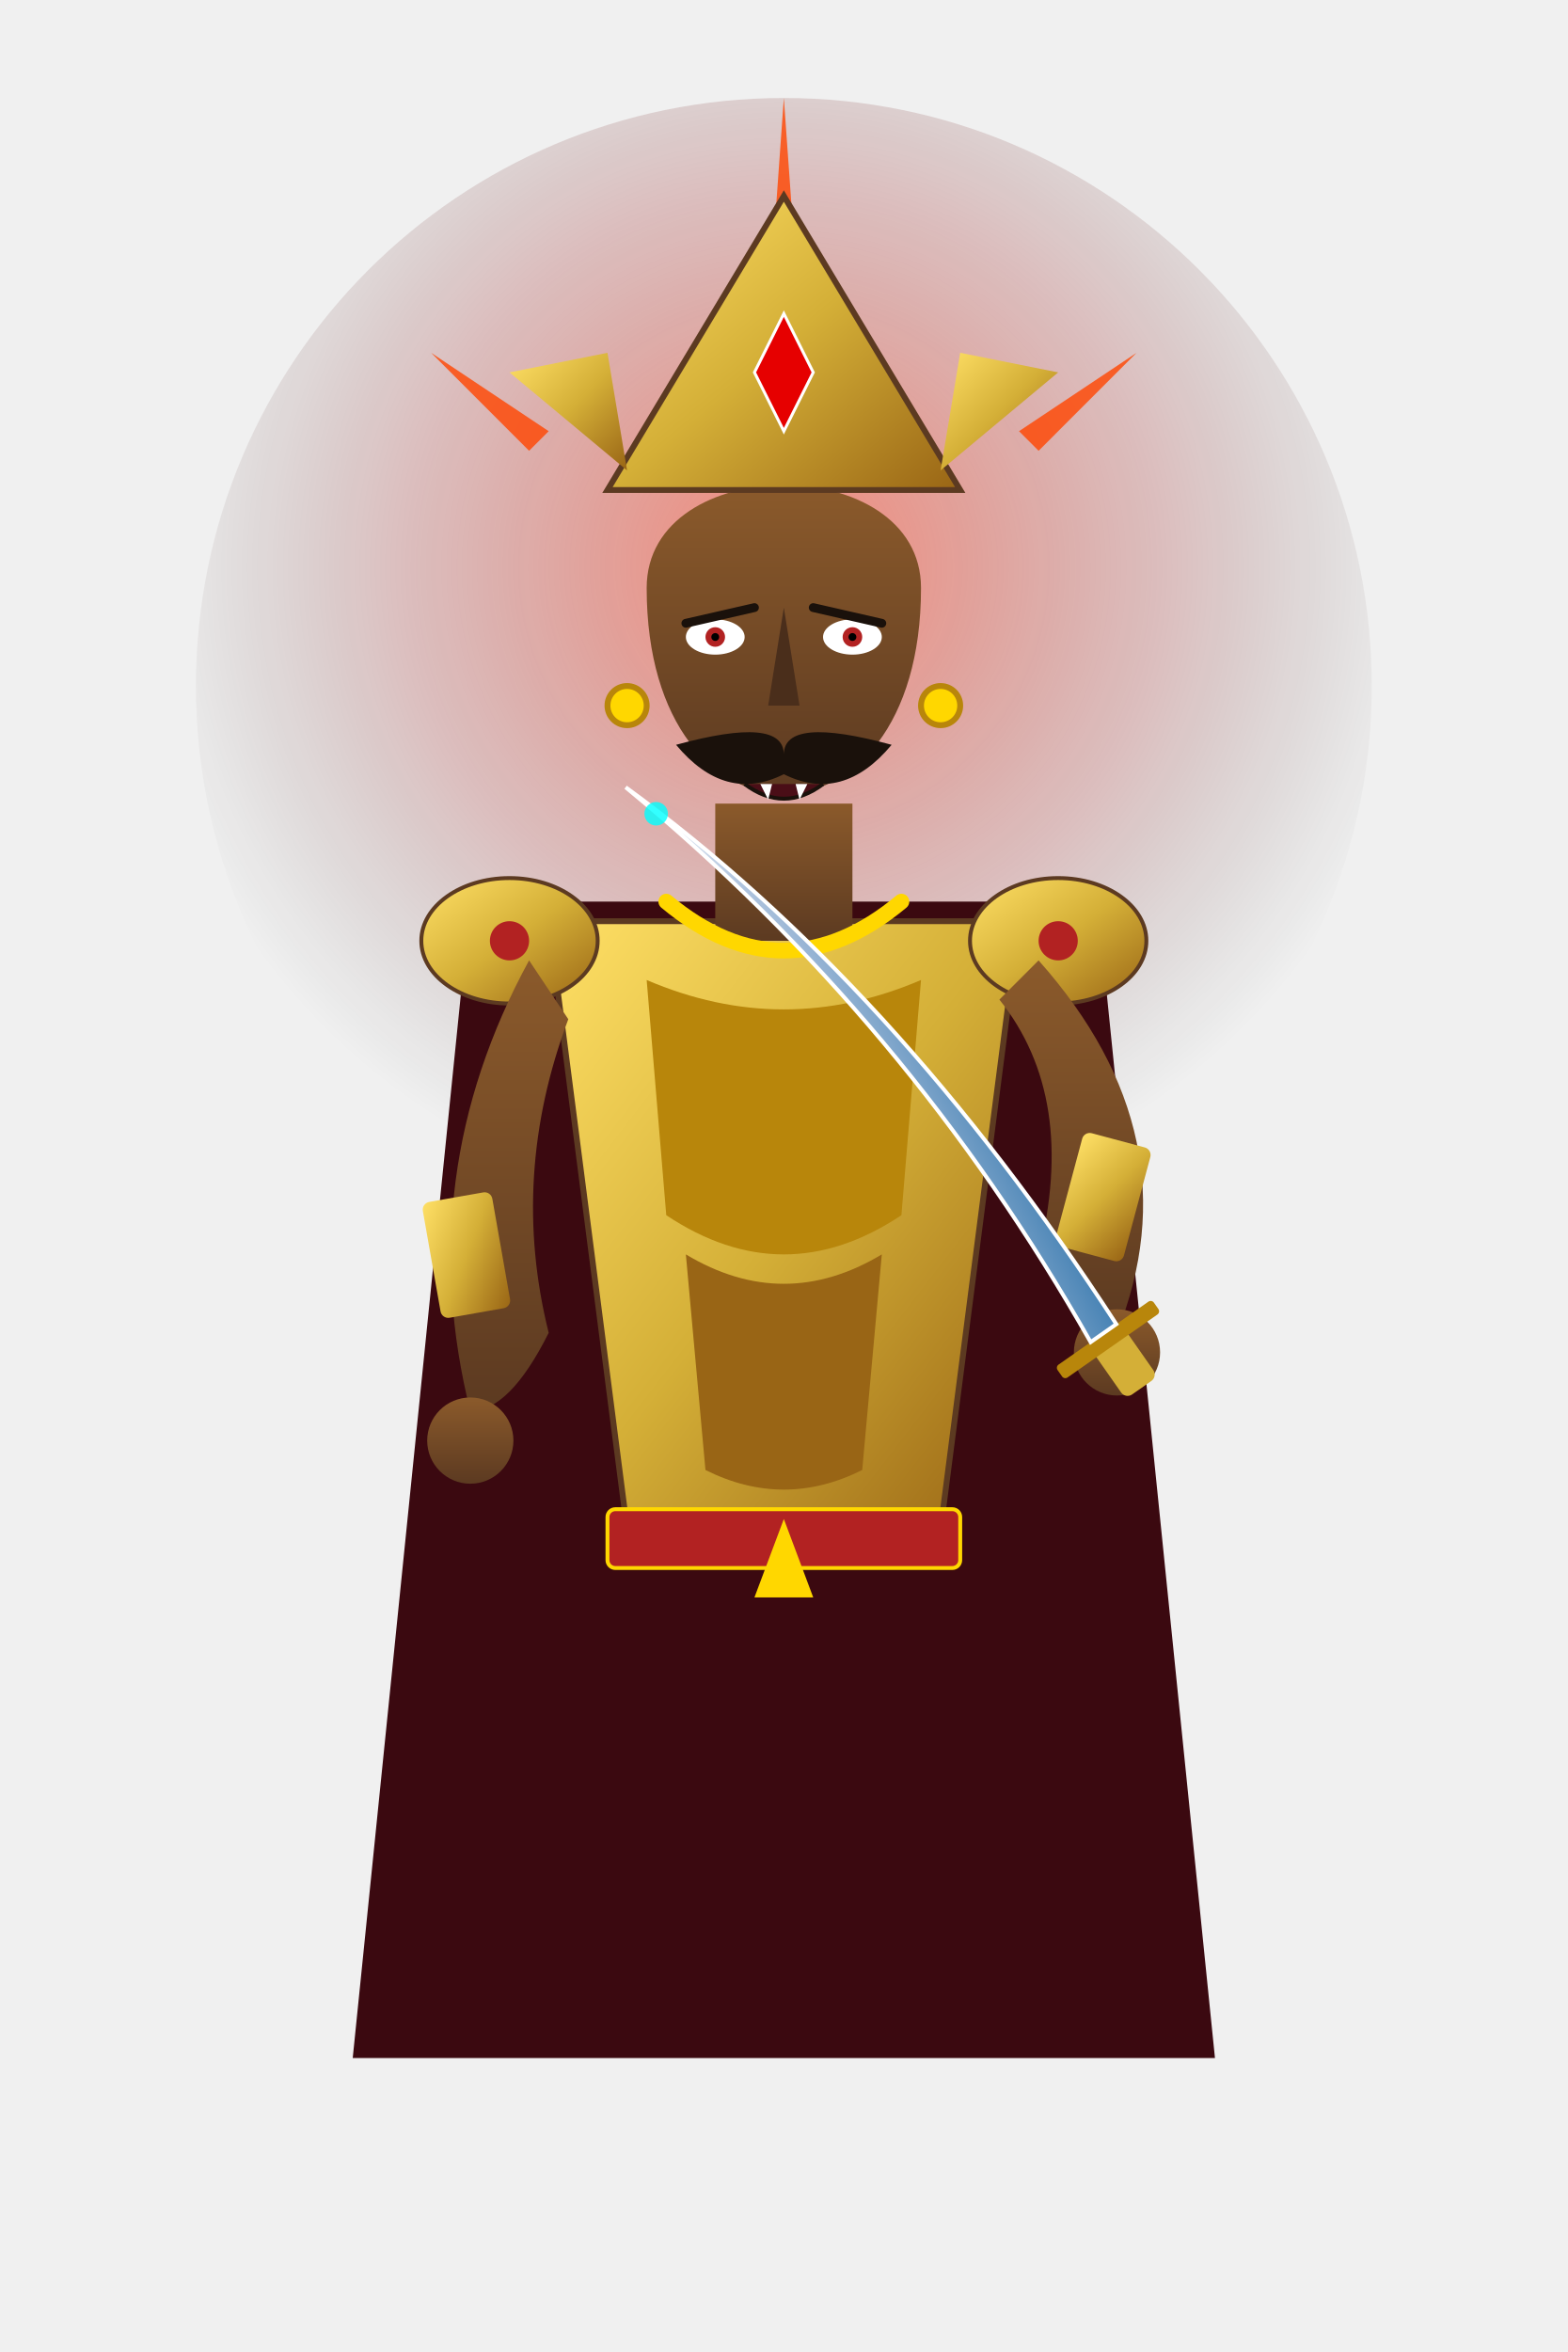
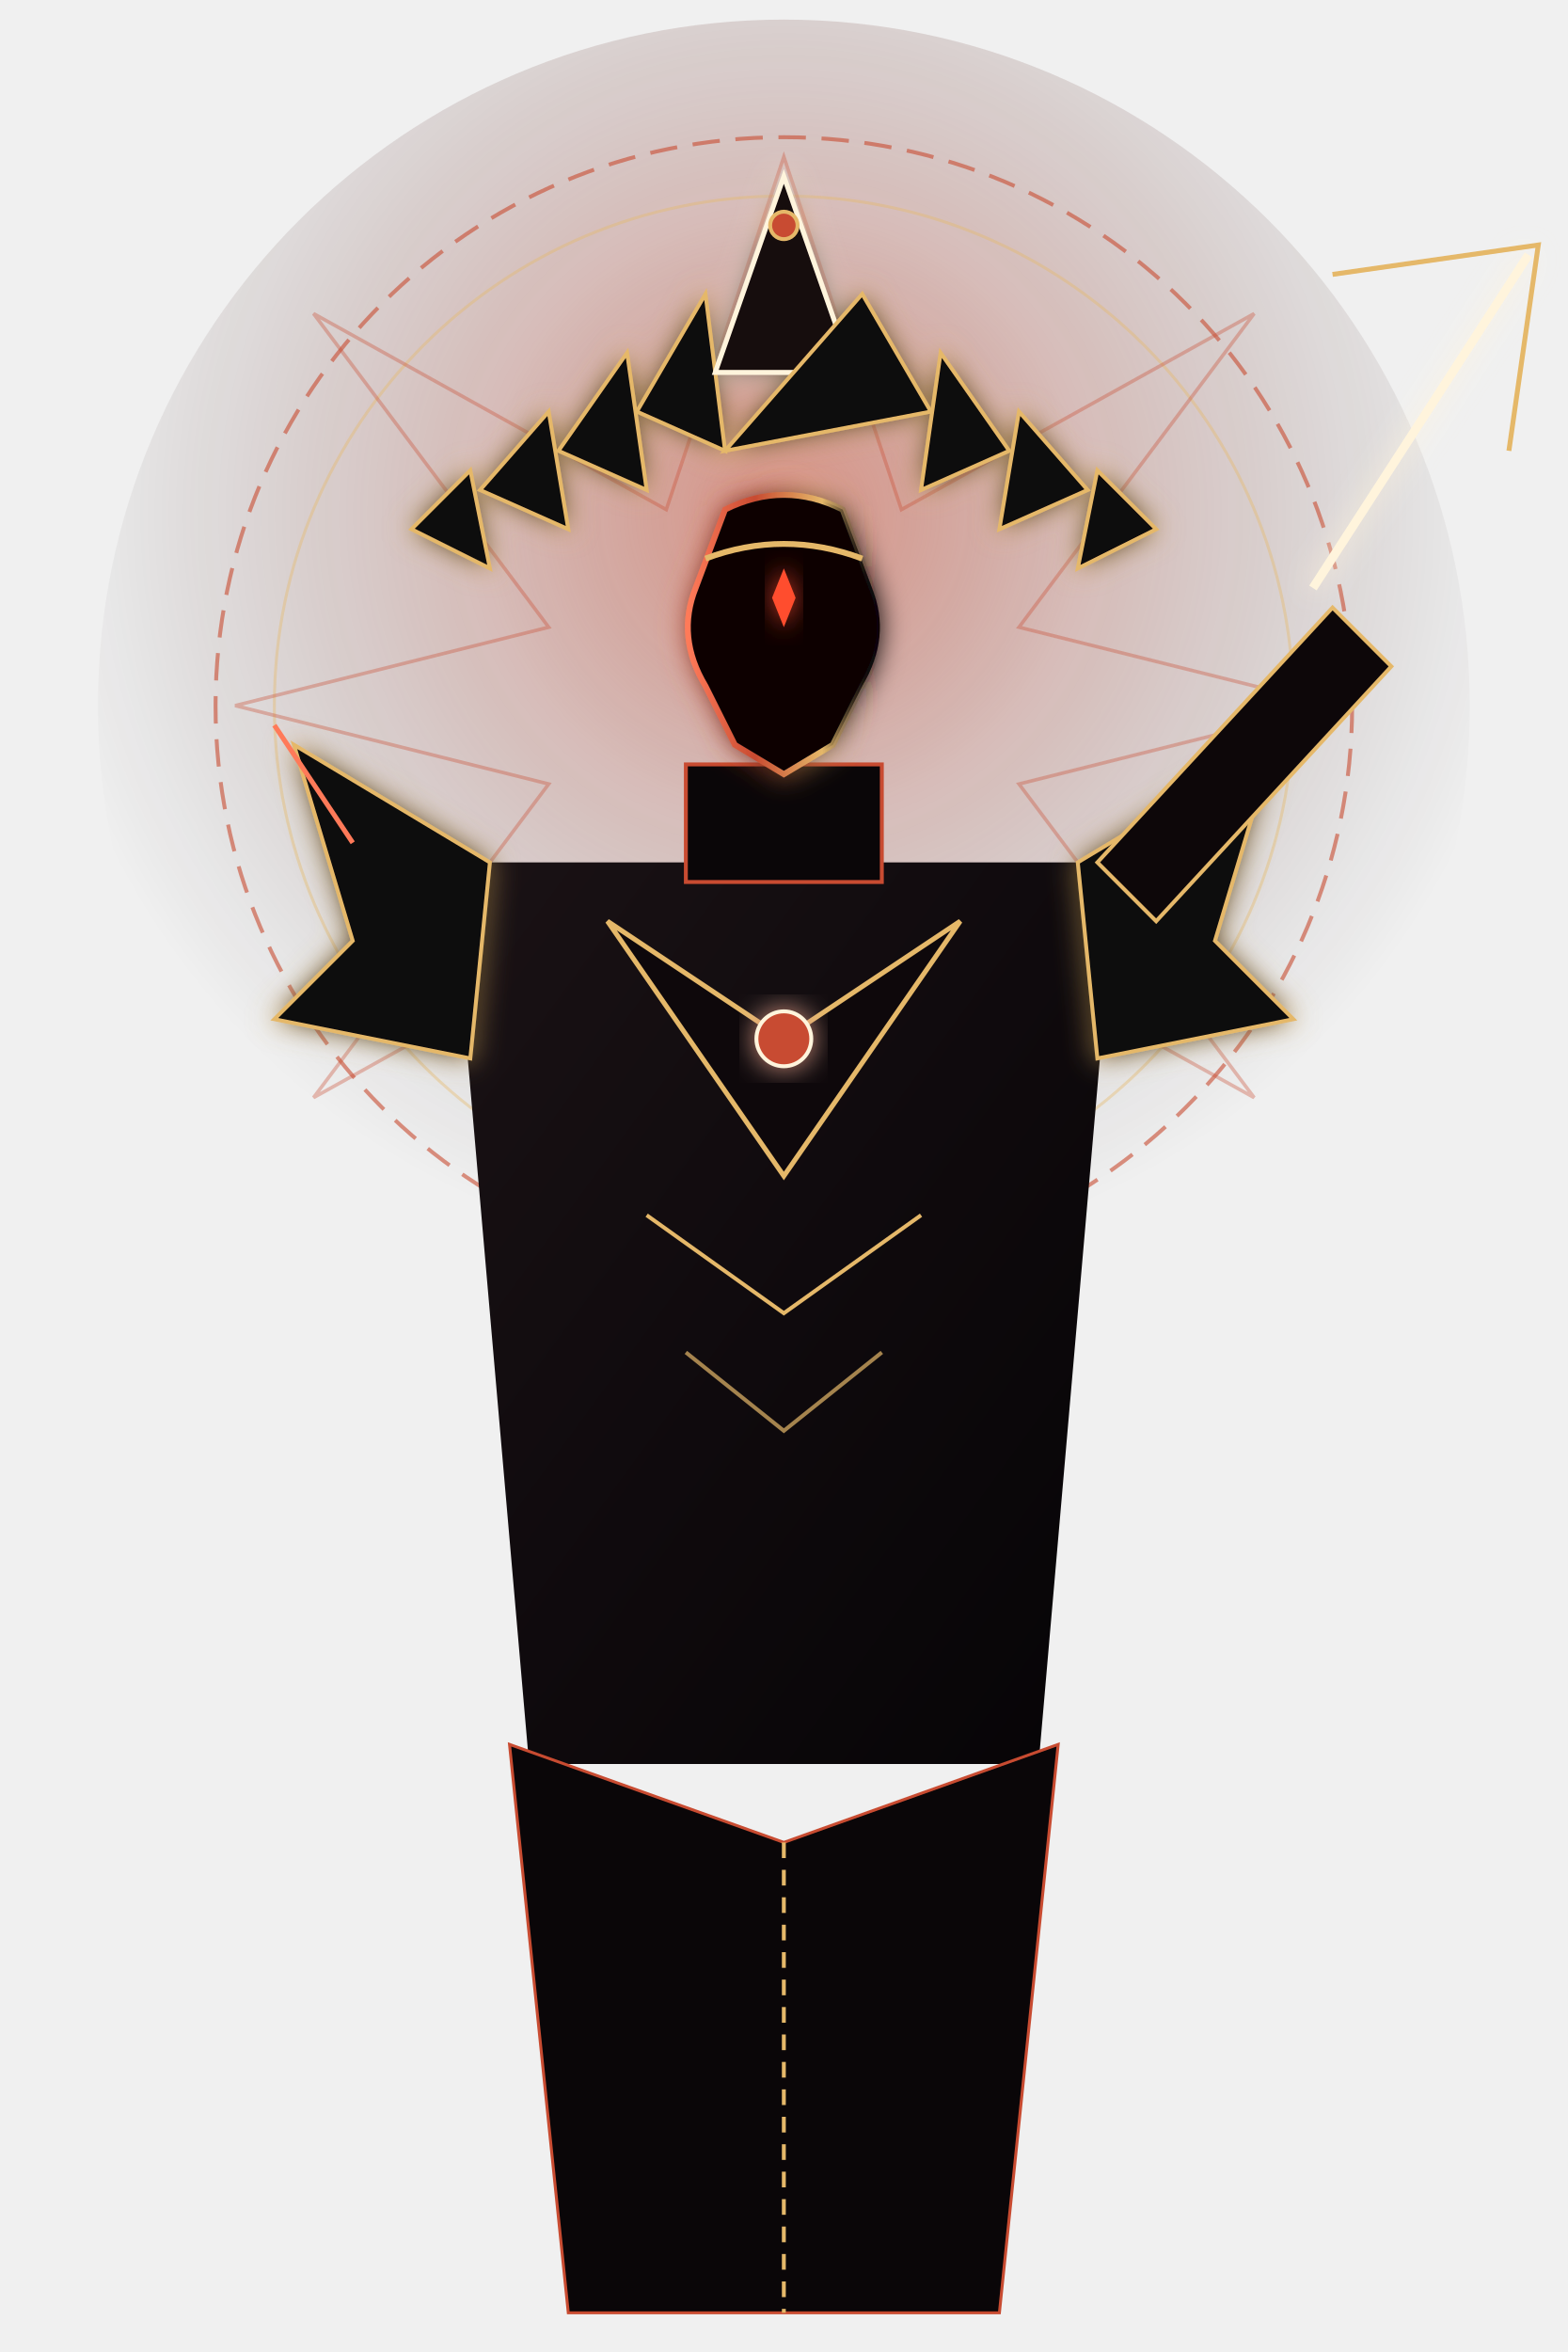
<svg xmlns="http://www.w3.org/2000/svg" viewBox="0 0 800 1200" width="800" height="1200">
  <defs>
-     <radialGradient id="ravana_aura" cx="50%" cy="40%" r="55%">
-       <stop offset="0%" stop-color="#FF2400" stop-opacity="0.5" />
-       <stop offset="60%" stop-color="#8B0000" stop-opacity="0.2" />
-       <stop offset="100%" stop-color="#000000" stop-opacity="0" />
+     <radialGradient id="ember_titan_aura" cx="50%" cy="36%" r="55%">
+       <stop offset="0%" stop-color="#C84B31" stop-opacity="0.55" />
+       <stop offset="40%" stop-color="#8B1E0F" stop-opacity="0.25" />
+       <stop offset="100%" stop-color="#07090F" stop-opacity="0" />
    </radialGradient>
-     <linearGradient id="armor_gold" x1="0%" y1="0%" x2="100%" y2="100%">
-       <stop offset="0%" stop-color="#FFE066" />
-       <stop offset="50%" stop-color="#D4AF37" />
-       <stop offset="100%" stop-color="#996515" />
+     <linearGradient id="ember_rim_grad" x1="0%" y1="0%" x2="100%" y2="0%">
+       <stop offset="0%" stop-color="#FF7A59" />
+       <stop offset="35%" stop-color="#C84B31" />
+       <stop offset="70%" stop-color="#E5B869" />
+       <stop offset="100%" stop-color="#07090F" stop-opacity="0" />
    </linearGradient>
-     <linearGradient id="ravana_skin" x1="0%" y1="0%" x2="0%" y2="100%">
-       <stop offset="0%" stop-color="#8B5A2B" />
-       <stop offset="100%" stop-color="#5C3A21" />
+     <linearGradient id="titan_armor_grad" x1="0%" y1="0%" x2="100%" y2="100%">
+       <stop offset="0%" stop-color="#1A1215" />
+       <stop offset="50%" stop-color="#0F0A0D" />
+       <stop offset="100%" stop-color="#060406" />
    </linearGradient>
-     <linearGradient id="sword_blade" x1="0%" y1="0%" x2="100%" y2="100%">
-       <stop offset="0%" stop-color="#FFFFFF" />
-       <stop offset="30%" stop-color="#B0C4DE" />
-       <stop offset="100%" stop-color="#4682B4" />
-     </linearGradient>
+     <filter id="ember-radiance" x="-30%" y="-30%" width="160%" height="160%">
+       <feGaussianBlur stdDeviation="7" result="blur" />
+       <feMerge>
+         <feMergeNode in="blur" />
+         <feMergeNode in="SourceGraphic" />
+       </feMerge>
+     </filter>
  </defs>
  <g id="char_aura">
-     <circle cx="400" cy="350" r="300" fill="url(#ravana_aura)" />
-     <path d="M 400,50 L 405,120 L 395,120 Z" fill="#FF4500" opacity="0.8" />
-     <path d="M 580,180 L 530,230 L 520,220 Z" fill="#FF4500" opacity="0.8" />
-     <path d="M 220,180 L 270,230 L 280,220 Z" fill="#FF4500" opacity="0.8" />
-   </g>
-   <g id="char_body" data-pivot-x="400" data-pivot-y="700">
-     <path d="M 240,460 L 560,460 L 620,1050 L 180,1050 Z" fill="#3B0910" />
-     <path d="M 280,470 L 520,470 L 480,780 L 320,780 Z" fill="url(#armor_gold)" stroke="#5C3A21" stroke-width="3" />
-     <path d="M 330,500 Q 400,530 470,500 L 460,620 Q 400,660 340,620 Z" fill="#B8860B" />
-     <path d="M 350,640 Q 400,670 450,640 L 440,750 Q 400,770 360,750 Z" fill="#996515" />
-     <rect x="310" y="770" width="180" height="30" rx="4" fill="#B22222" stroke="#FFD700" stroke-width="2" />
-     <polygon points="400,775 415,815 385,815" fill="#FFD700" />
-   </g>
-   <g id="arm_left" data-pivot-x="270" data-pivot-y="480">
-     <ellipse cx="260" cy="480" rx="45" ry="32" fill="url(#armor_gold)" stroke="#5C3A21" stroke-width="2" />
-     <circle cx="260" cy="480" r="10" fill="#B22222" />
-     <path d="M 270,490 Q 210,600 240,720 Q 260,720 280,680 Q 260,600 290,520 Z" fill="url(#ravana_skin)" />
-     <rect x="220" y="610" width="36" height="60" rx="4" fill="url(#armor_gold)" transform="rotate(-10 240 640)" />
-     <circle cx="240" cy="735" r="22" fill="url(#ravana_skin)" />
-   </g>
-   <g id="char_head" data-pivot-x="400" data-pivot-y="340">
-     <rect x="365" y="410" width="70" height="70" fill="url(#ravana_skin)" />
-     <path d="M 340,460 Q 400,510 460,460" fill="none" stroke="#FFD700" stroke-width="8" stroke-linecap="round" />
-     <path d="M 330,300 C 330,440 470,440 470,300 C 470,230 330,230 330,300 Z" fill="url(#ravana_skin)" />
-     <path d="M 345,380 Q 400,365 400,385 Q 400,365 455,380 Q 430,410 400,395 Q 370,410 345,380 Z" fill="#1A110B" />
-     <path d="M 380,400 Q 400,415 420,400" fill="#4A0E17" stroke="#1A110B" stroke-width="2" />
-     <polygon points="388,400 392,408 394,400" fill="#FFF" />
-     <polygon points="412,400 408,408 406,400" fill="#FFF" />
-     <g id="eyes_open">
-       <ellipse cx="365" cy="325" rx="15" ry="9" fill="#FFF" />
-       <circle cx="365" cy="325" r="5" fill="#B22222" />
-       <circle cx="365" cy="325" r="2" fill="#000" />
-       <ellipse cx="435" cy="325" rx="15" ry="9" fill="#FFF" />
-       <circle cx="435" cy="325" r="5" fill="#B22222" />
-       <circle cx="435" cy="325" r="2" fill="#000" />
-     </g>
-     <g id="eyes_closed" style="opacity: 0;">
-       <path d="M 350,325 Q 365,335 380,325" fill="none" stroke="#1A110B" stroke-width="3.5" stroke-linecap="round" />
-       <path d="M 420,325 Q 435,335 450,325" fill="none" stroke="#1A110B" stroke-width="3.5" stroke-linecap="round" />
-     </g>
-     <g id="brows" data-pivot-x="400" data-pivot-y="290">
-       <path d="M 350,318 L 385,310" stroke="#1A110B" stroke-width="4.5" stroke-linecap="round" />
-       <path d="M 450,318 L 415,310" stroke="#1A110B" stroke-width="4.5" stroke-linecap="round" />
-     </g>
-     <polygon points="400,310 392,360 408,360" fill="#4A2E1B" />
-     <path d="M 310,250 L 400,100 L 490,250 Z" fill="url(#armor_gold)" stroke="#5C3A21" stroke-width="3" />
-     <path d="M 320,240 L 260,190 L 310,180 Z" fill="url(#armor_gold)" />
-     <path d="M 480,240 L 540,190 L 490,180 Z" fill="url(#armor_gold)" />
-     <polygon points="400,160 415,190 400,220 385,190" fill="#E60000" stroke="#FFF" stroke-width="1.5" />
-     <circle cx="320" cy="360" r="10" fill="#FFD700" stroke="#B8860B" stroke-width="3" />
-     <circle cx="480" cy="360" r="10" fill="#FFD700" stroke="#B8860B" stroke-width="3" />
-   </g>
-   <g id="arm_right" data-pivot-x="530" data-pivot-y="480">
-     <ellipse cx="540" cy="480" rx="45" ry="32" fill="url(#armor_gold)" stroke="#5C3A21" stroke-width="2" />
-     <circle cx="540" cy="480" r="10" fill="#B22222" />
-     <path d="M 530,490 Q 610,580 570,680 Q 550,680 530,640 Q 550,560 510,510 Z" fill="url(#ravana_skin)" />
-     <rect x="545" y="580" width="36" height="60" rx="4" fill="url(#armor_gold)" transform="rotate(15 560 610)" />
-     <circle cx="570" cy="690" r="22" fill="url(#ravana_skin)" />
-     <g id="prop_weapon" transform="translate(570, 690) rotate(-35)">
-       <rect x="-10" y="-8" width="20" height="30" rx="4" fill="#D4AF37" />
-       <rect x="-30" y="-12" width="60" height="8" rx="2" fill="#B8860B" />
-       <path d="M -8,-12 Q 10,-200 -40,-380 Q 15,-220 8,-12 Z" fill="url(#sword_blade)" stroke="#FFFFFF" stroke-width="2" />
-       <circle cx="-35" cy="-360" r="6" fill="#00FFFF" opacity="0.8" />
+     <circle cx="400" cy="360" r="350" fill="url(#ember_titan_aura)" />
+     <g id="char_mandala" transform-origin="400 360">
+       <circle cx="400" cy="360" r="290" fill="none" stroke="#C84B31" stroke-width="2" stroke-dasharray="14 8" opacity="0.6" />
+       <circle cx="400" cy="360" r="260" fill="none" stroke="#E5B869" stroke-width="1.5" opacity="0.4" />
+       <polygon points="400,80 460,260 640,160 520,320 680,360 520,400 640,560 460,460 400,640 340,460 160,560 280,400 120,360 280,320 160,160 340,260" fill="none" stroke="#C84B31" stroke-width="1.8" opacity="0.35" />
    </g>
  </g>
+   <g id="char_body" transform-origin="400 700">
+     <path d="M 230,440 L 570,440 L 530,900 L 270,900 Z" fill="url(#titan_armor_grad)" />
+     <path d="M 250,440 L 150,380 L 180,480 L 140,520 L 240,540 Z" fill="#0C080A" stroke="#E5B869" stroke-width="2" filter="url(#ember-radiance)" />
+     <path d="M 180,430 L 140,370" fill="none" stroke="#FF7A59" stroke-width="2.5" />
+     <path d="M 550,440 L 650,380 L 620,480 L 660,520 L 560,540 Z" fill="#0C080A" stroke="#E5B869" stroke-width="2" filter="url(#ember-radiance)" />
+     <path d="M 620,430 L 660,370" fill="none" stroke="#FF7A59" stroke-width="2.5" />
+     <path d="M 310,470 L 400,530 L 490,470 L 400,600 Z" fill="#0E080B" stroke="#E5B869" stroke-width="2.5" />
+     <circle cx="400" cy="530" r="14" fill="#C84B31" stroke="#FFF4DC" stroke-width="2" filter="url(#ember-radiance)" />
+     <path d="M 330,620 L 400,670 L 470,620" fill="none" stroke="#E5B869" stroke-width="2" />
+     <path d="M 350,690 L 400,730 L 450,690" fill="none" stroke="#E5B869" stroke-width="2" opacity="0.7" />
+     <path d="M 260,890 L 400,940 L 540,890 L 510,1180 L 290,1180 Z" fill="#0A0608" stroke="#C84B31" stroke-width="1.5" />
+     <path d="M 400,940 L 400,1180" fill="none" stroke="#E5B869" stroke-width="2" stroke-dasharray="8 6" />
+   </g>
+   <g id="char_head" transform-origin="400 320">
+     <path d="M 350,390 L 350,450 L 450,450 L 450,390 Z" fill="#0A0608" stroke="#C84B31" stroke-width="2" />
+     <g id="ten_crown_spikes" stroke="#E5B869" stroke-width="2" filter="url(#ember-radiance)">
+       <polygon points="210,270 240,240 250,290" fill="#0E0709" />
+       <polygon points="245,250 280,210 290,270" fill="#0E0709" />
+       <polygon points="285,230 320,180 330,250" fill="#0E0709" />
+       <polygon points="325,210 360,150 370,230" fill="#0E0709" />
+       <polygon points="365,190 400,90 435,190" fill="#14080B" stroke="#FFF4DC" stroke-width="2.5" />
+       <circle cx="400" cy="115" r="7" fill="#C84B31" />
+       <polygon points="370,230 440,150 475,210" fill="#0E0709" />
+       <polygon points="470,250 480,180 515,230" fill="#0E0709" />
+       <polygon points="510,270 520,210 555,250" fill="#0E0709" />
+       <polygon points="550,290 560,240 590,270" fill="#0E0709" />
+     </g>
+     <path d="       M 370,260       Q 400,245 430,260       L 445,300       Q 455,325 440,350       L 425,380       L 400,395       L 375,380       L 360,350       Q 345,325 355,300 Z     " fill="#080406" stroke="url(#ember_rim_grad)" stroke-width="3" filter="url(#ember-radiance)" />
+     <path d="M 400,290 L 406,305 L 400,320 L 394,305 Z" fill="#FF4D2E" filter="url(#ember-radiance)" />
+     <path d="M 360,285 Q 400,270 440,285" fill="none" stroke="#E5B869" stroke-width="3" />
+   </g>
+   <g id="arm_right" transform-origin="580 440">
+     <path d="M 560,440 L 680,310 L 710,340 L 590,470 Z" fill="#0D0709" stroke="#E5B869" stroke-width="2" />
+     <path d="M 670,300 L 780,130" stroke="#FFF4DC" stroke-width="4.5" filter="url(#ember-radiance)" />
+     <path d="M 680,140 L 785,125 L 770,230" fill="none" stroke="#E5B869" stroke-width="2.5" />
+   </g>
</svg>
